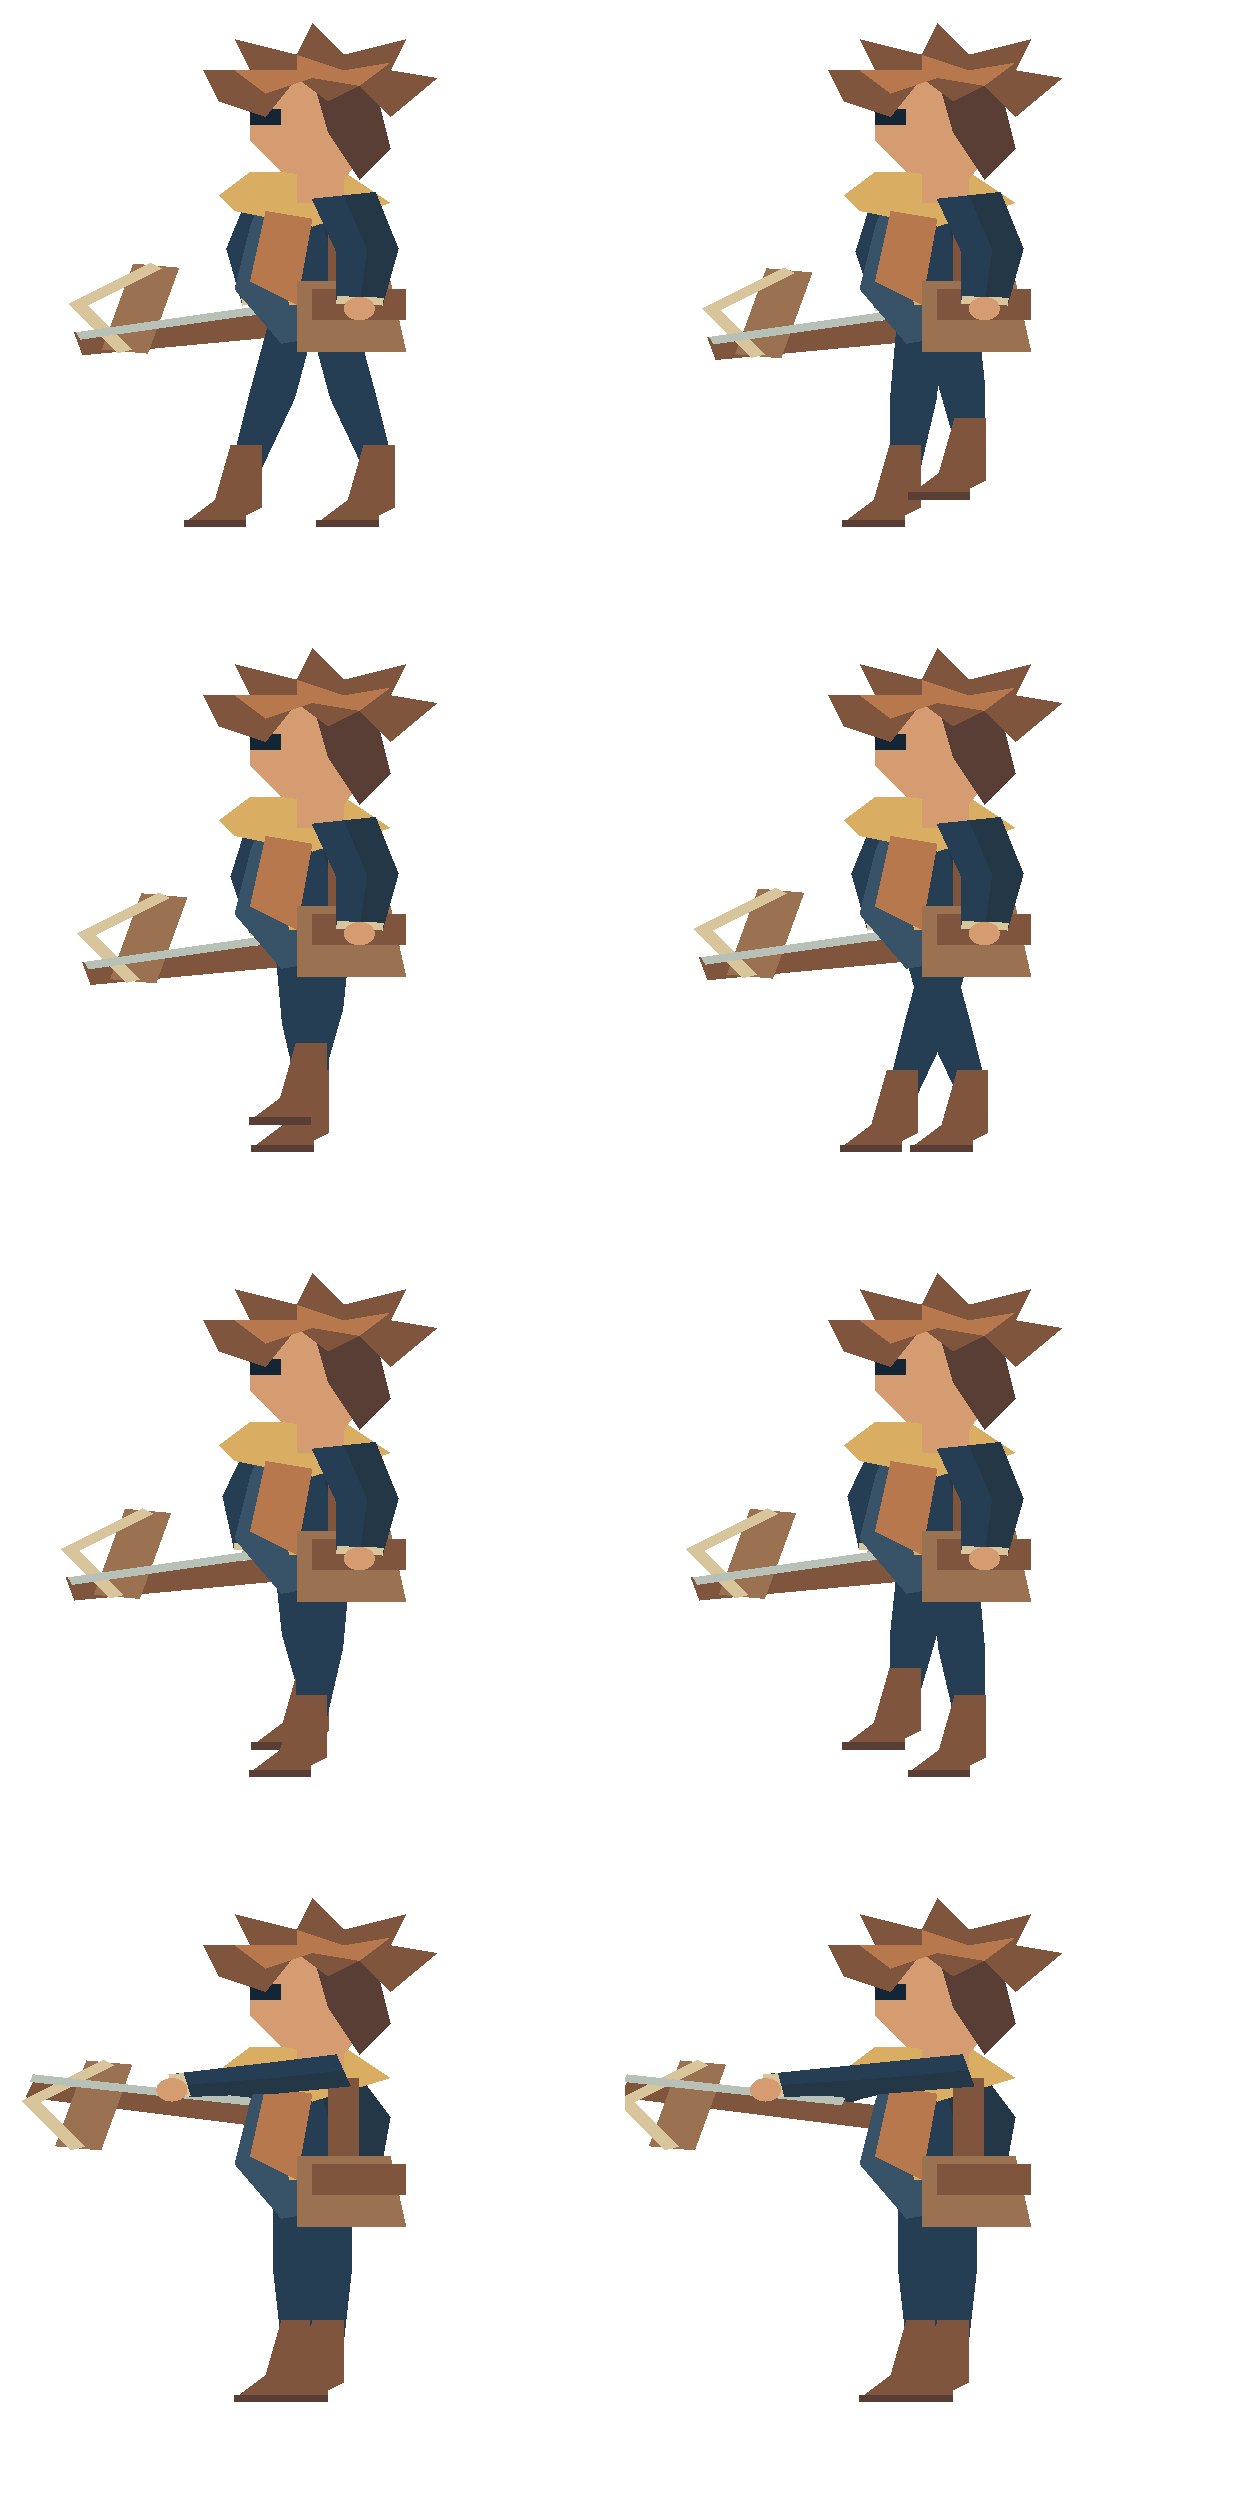
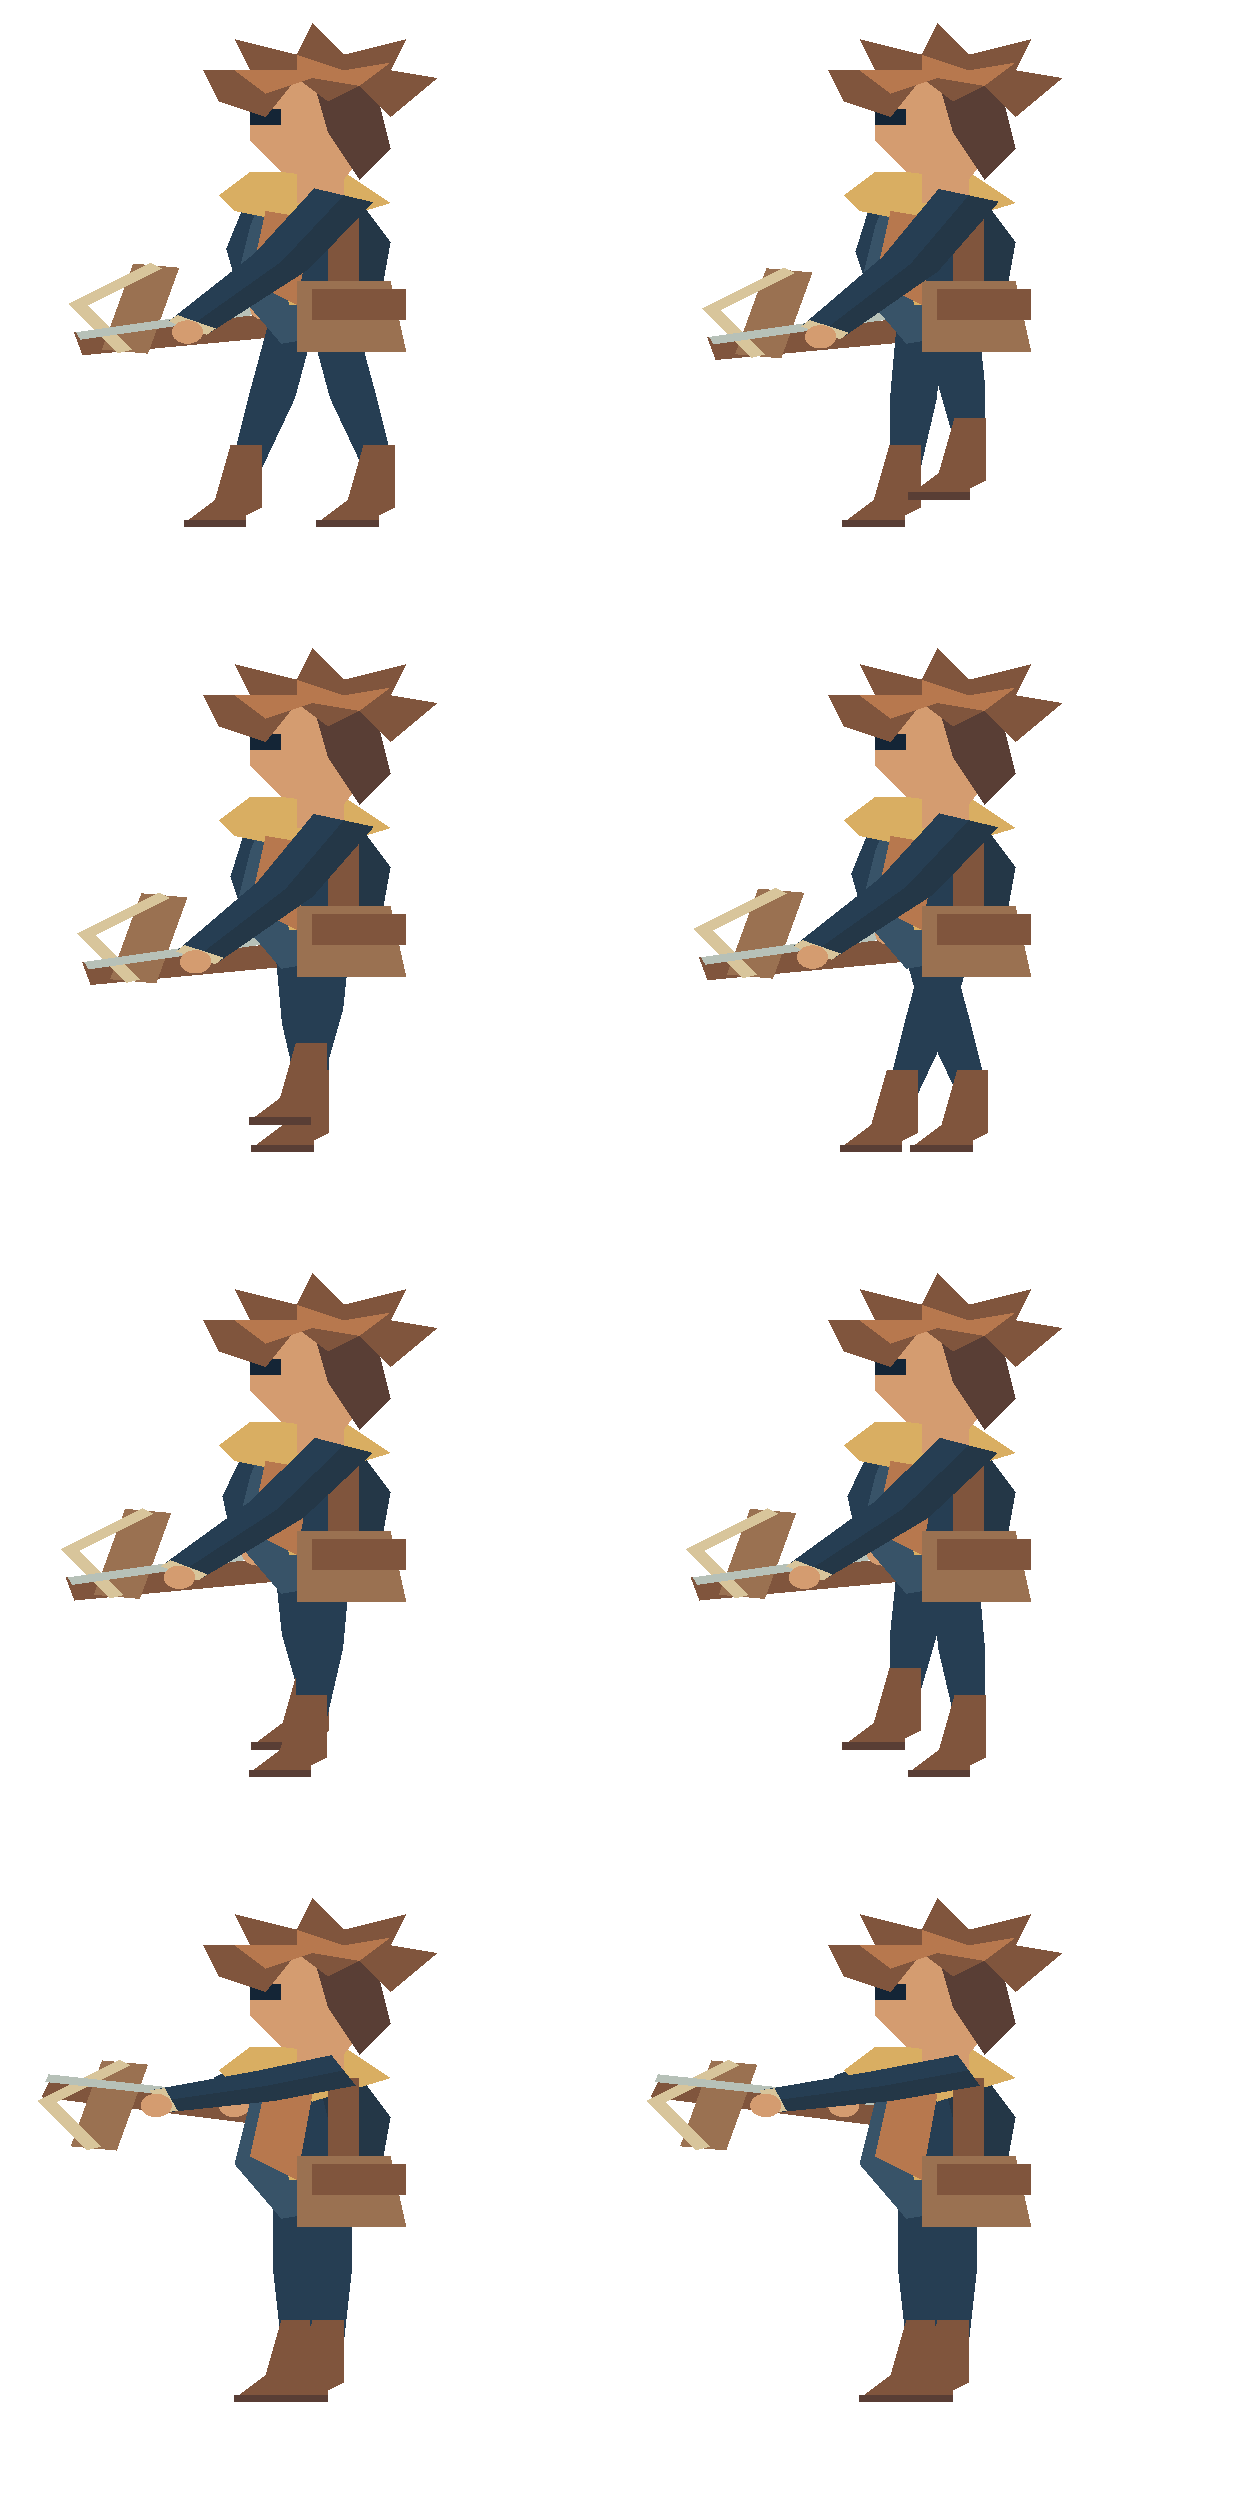
<svg xmlns="http://www.w3.org/2000/svg" width="160" height="320" viewBox="0 0 160 320">
  <svg x="0" y="0" width="80" height="80" viewBox="0 0 40 80" preserveAspectRatio="none" shape-rendering="crispEdges">
    <polygon points="15.947,24.56 14.485,31.859 15.504,39.107 18.496,38.893 18.515,32.141 20.053,25.44" fill="#263e53" />
    <polygon points="18,25 16.5,32.0 17.0,39.0 18.496,38.893 18.515,32.141 20.053,25.44" fill="#243747" />
    <polygon points="15.433,38.109 15.504,39.107 18.496,38.893 18.425,37.896" fill="#d8c59b" />
    <ellipse cx="17.0" cy="39.5" rx="1.0" ry="1.5" fill="#d49c70" />
    <polyline points="21.0,41.0 5.0,44.0" fill="none" stroke="#80553d" stroke-width="3" />
    <polyline points="10.0,34.0 8.0,45.0" fill="none" stroke="#9a7151" stroke-width="3" />
    <polyline points="10.0,34.0 5.0,39.0 8.0,45.0" fill="none" stroke="#d8c59b" stroke-width="1" />
    <polyline points="19.0,39.0 5.0,43.0" fill="none" stroke="#b7c1b8" stroke-width="1" />
+     <ellipse cx="17.0" cy="39.5" rx="1.0" ry="1.5" fill="#d49c70" />
    <polygon points="17.5,39 20.5,39 18.875,51.0 16.75,60 14.75,60 15.875,51.0" fill="#263e53" />
    <polygon points="14.75,57 16.75,57 16.75,65 15.75,66 15.75,67 11.75,67 13.75,64" fill="#80553d" />
    <polyline points="11.75,67 15.75,67" fill="none" stroke="#593e35" stroke-width="1" />
    <polygon points="19.5,39 22.5,39 24.125,51.0 25.25,60.0 23.25,60.0 21.125,51.0" fill="#263e53" />
    <polygon points="23.25,57.0 25.25,57.0 25.25,65.0 24.25,66.0 24.25,67.0 20.25,67.0 22.25,64.0" fill="#80553d" />
    <polyline points="20.25,67.0 24.25,67.0" fill="none" stroke="#593e35" stroke-width="1" />
    <polygon points="17,24 22,23 25,31 24,42 18,44 15,37 16,29" fill="#263e53" />
    <polygon points="20.047,23.391 22,23 25,31 24,42 22.346,42.551" fill="#243747" />
    <polygon points="17,24 17.605,23.879 19.942,43.353 18,44 15,37 16,29" fill="#385368" />
    <polyline points="18,28 19,39" fill="none" stroke="#d9ae62" stroke-width="1" />
    <polygon points="16,22 22,22 25,26 20,29 15,27 14,25" fill="#d9ae62" />
    <polygon points="17,27 20,28 19,39 16,36" fill="#b7784e" />
    <polyline points="22,26 22,38" fill="none" stroke="#80553d" stroke-width="2" />
    <polygon points="19,36 25,36 26,45 19,45" fill="#9a7151" />
    <rect x="20" y="37" width="6" height="4" fill="#80553d" />
    <rect x="19" y="18" width="3" height="8" fill="#d49c70" />
    <polygon points="18,10 23,11 24,18 22,23 18,22 16,18 16,15" fill="#d49c70" />
    <polygon points="20,10 24,11 25,19 23,23 21,17" fill="#593e35" />
    <rect x="16" y="14" width="2" height="2" fill="#142536" />
    <polygon points="14,13 13,9 16,9 15,5 19,7 20,3 22,7 26,5 25,9 28,10 25,15 23,11 21,13 19,10 17,15" fill="#80553d" />
    <polygon points="15,9 19,9 19,7 22,9 25,8 23,11 20,10 17,12" fill="#b7784e" />
-     <polygon points="19.947,25.44 21.485,32.141 21.504,38.893 24.496,39.107 25.515,31.859 24.053,24.56" fill="#263e53" />
-     <polygon points="22,25 23.5,32.0 23,39 24.496,39.107 25.515,31.859 24.053,24.56" fill="#243747" />
-     <polygon points="21.575,37.896 21.504,38.893 24.496,39.107 24.567,38.109" fill="#d8c59b" />
-     <ellipse cx="23.0" cy="39.5" rx="1.0" ry="1.5" fill="#d49c70" />
+     <polygon points="20.1,24.106 16.265,32.49 10.775,41.135 13.225,42.865 19.735,34.51 23.9,25.894" fill="#263e53" />
+     <polygon points="22,25 18.0,33.5 12.0,42.0 13.225,42.865 19.735,34.51 23.9,25.894" fill="#243747" />
+     <polygon points="11.351,40.318 10.775,41.135 13.225,42.865 13.802,42.048" fill="#d8c59b" />
+     <ellipse cx="12.0" cy="42.5" rx="1.0" ry="1.5" fill="#d49c70" />
  </svg>
  <svg x="80" y="0" width="80" height="80" viewBox="0 0 40 80" preserveAspectRatio="none" shape-rendering="crispEdges">
    <polygon points="15.93,24.648 14.742,32.238 16.028,39.761 19.012,39.451 18.777,32.368 20.07,25.352" fill="#263e53" />
    <polygon points="18,25 16.76,32.303 17.52,39.606 19.012,39.451 18.777,32.368 20.07,25.352" fill="#243747" />
    <polygon points="15.924,38.767 16.028,39.761 19.012,39.451 18.908,38.456" fill="#d8c59b" />
    <ellipse cx="17.52" cy="40.106" rx="1.0" ry="1.5" fill="#d49c70" />
    <polyline points="21.52,41.606 5.52,44.606" fill="none" stroke="#80553d" stroke-width="3" />
    <polyline points="10.52,34.606 8.52,45.606" fill="none" stroke="#9a7151" stroke-width="3" />
    <polyline points="10.52,34.606 5.52,39.606 8.52,45.606" fill="none" stroke="#d8c59b" stroke-width="1" />
    <polyline points="19.52,39.606 5.52,43.606" fill="none" stroke="#b7c1b8" stroke-width="1" />
+     <ellipse cx="17.52" cy="40.106" rx="1.0" ry="1.5" fill="#d49c70" />
    <polygon points="17.5,39 20.5,39 19.958,51.0 18.917,60 16.917,60 16.958,51.0" fill="#263e53" />
    <polygon points="16.917,57 18.917,57 18.917,65 17.917,66 17.917,67 13.917,67 15.917,64" fill="#80553d" />
    <polyline points="13.917,67 17.917,67" fill="none" stroke="#593e35" stroke-width="1" />
    <polygon points="19.5,39 22.5,39 23.042,49.268 23.083,56.536 21.083,56.536 20.042,49.268" fill="#263e53" />
    <polygon points="21.083,53.536 23.083,53.536 23.083,61.536 22.083,62.536 22.083,63.536 18.083,63.536 20.083,60.536" fill="#80553d" />
    <polyline points="18.083,63.536 22.083,63.536" fill="none" stroke="#593e35" stroke-width="1" />
    <polygon points="17,24 22,23 25,31 24,42 18,44 15,37 16,29" fill="#263e53" />
    <polygon points="20.047,23.391 22,23 25,31 24,42 22.346,42.551" fill="#243747" />
    <polygon points="17,24 17.605,23.879 19.942,43.353 18,44 15,37 16,29" fill="#385368" />
    <polyline points="18,28 19,39" fill="none" stroke="#d9ae62" stroke-width="1" />
    <polygon points="16,22 22,22 25,26 20,29 15,27 14,25" fill="#d9ae62" />
    <polygon points="17,27 20,28 19,39 16,36" fill="#b7784e" />
    <polyline points="22,26 22,38" fill="none" stroke="#80553d" stroke-width="2" />
    <polygon points="19,36 25,36 26,45 19,45" fill="#9a7151" />
    <rect x="20" y="37" width="6" height="4" fill="#80553d" />
    <rect x="19" y="18" width="3" height="8" fill="#d49c70" />
    <polygon points="18,10 23,11 24,18 22,23 18,22 16,18 16,15" fill="#d49c70" />
    <polygon points="20,10 24,11 25,19 23,23 21,17" fill="#593e35" />
    <rect x="16" y="14" width="2" height="2" fill="#142536" />
    <polygon points="14,13 13,9 16,9 15,5 19,7 20,3 22,7 26,5 25,9 28,10 25,15 23,11 21,13 19,10 17,15" fill="#80553d" />
    <polygon points="15,9 19,9 19,7 22,9 25,8 23,11 20,10 17,12" fill="#b7784e" />
-     <polygon points="19.947,25.44 21.485,32.141 21.504,38.893 24.496,39.107 25.515,31.859 24.053,24.56" fill="#263e53" />
-     <polygon points="22,25 23.5,32.0 23,39 24.496,39.107 25.515,31.859 24.053,24.56" fill="#243747" />
-     <polygon points="21.575,37.896 21.504,38.893 24.496,39.107 24.567,38.109" fill="#d8c59b" />
-     <ellipse cx="23.0" cy="39.5" rx="1.0" ry="1.5" fill="#d49c70" />
+     <polygon points="20.067,24.179 16.488,32.859 11.263,41.787 13.776,43.426 20.032,34.748 23.933,25.821" fill="#263e53" />
+     <polygon points="22,25 18.26,33.803 12.52,42.606 13.776,43.426 20.032,34.748 23.933,25.821" fill="#243747" />
+     <polygon points="11.809,40.949 11.263,41.787 13.776,43.426 14.322,42.588" fill="#d8c59b" />
+     <ellipse cx="12.52" cy="43.106" rx="1.0" ry="1.5" fill="#d49c70" />
  </svg>
  <svg x="0" y="80" width="80" height="80" viewBox="0 0 40 80" preserveAspectRatio="none" shape-rendering="crispEdges">
    <polygon points="15.93,24.648 14.742,32.238 16.028,39.761 19.012,39.451 18.777,32.368 20.07,25.352" fill="#263e53" />
    <polygon points="18,25 16.76,32.303 17.52,39.606 19.012,39.451 18.777,32.368 20.07,25.352" fill="#243747" />
    <polygon points="15.924,38.767 16.028,39.761 19.012,39.451 18.908,38.456" fill="#d8c59b" />
    <ellipse cx="17.52" cy="40.106" rx="1.0" ry="1.5" fill="#d49c70" />
    <polyline points="21.52,41.606 5.52,44.606" fill="none" stroke="#80553d" stroke-width="3" />
    <polyline points="10.52,34.606 8.52,45.606" fill="none" stroke="#9a7151" stroke-width="3" />
    <polyline points="10.52,34.606 5.52,39.606 8.52,45.606" fill="none" stroke="#d8c59b" stroke-width="1" />
    <polyline points="19.52,39.606 5.52,43.606" fill="none" stroke="#b7c1b8" stroke-width="1" />
+     <ellipse cx="17.52" cy="40.106" rx="1.0" ry="1.5" fill="#d49c70" />
    <polygon points="17.5,39 20.5,39 21.042,51.0 21.083,60 19.083,60 18.042,51.0" fill="#263e53" />
    <polygon points="19.083,57 21.083,57 21.083,65 20.083,66 20.083,67 16.083,67 18.083,64" fill="#80553d" />
    <polyline points="16.083,67 20.083,67" fill="none" stroke="#593e35" stroke-width="1" />
    <polygon points="19.5,39 22.5,39 21.958,49.268 20.917,56.536 18.917,56.536 18.958,49.268" fill="#263e53" />
    <polygon points="18.917,53.536 20.917,53.536 20.917,61.536 19.917,62.536 19.917,63.536 15.917,63.536 17.917,60.536" fill="#80553d" />
    <polyline points="15.917,63.536 19.917,63.536" fill="none" stroke="#593e35" stroke-width="1" />
    <polygon points="17,24 22,23 25,31 24,42 18,44 15,37 16,29" fill="#263e53" />
    <polygon points="20.047,23.391 22,23 25,31 24,42 22.346,42.551" fill="#243747" />
    <polygon points="17,24 17.605,23.879 19.942,43.353 18,44 15,37 16,29" fill="#385368" />
    <polyline points="18,28 19,39" fill="none" stroke="#d9ae62" stroke-width="1" />
    <polygon points="16,22 22,22 25,26 20,29 15,27 14,25" fill="#d9ae62" />
    <polygon points="17,27 20,28 19,39 16,36" fill="#b7784e" />
    <polyline points="22,26 22,38" fill="none" stroke="#80553d" stroke-width="2" />
    <polygon points="19,36 25,36 26,45 19,45" fill="#9a7151" />
    <rect x="20" y="37" width="6" height="4" fill="#80553d" />
    <rect x="19" y="18" width="3" height="8" fill="#d49c70" />
    <polygon points="18,10 23,11 24,18 22,23 18,22 16,18 16,15" fill="#d49c70" />
    <polygon points="20,10 24,11 25,19 23,23 21,17" fill="#593e35" />
    <rect x="16" y="14" width="2" height="2" fill="#142536" />
    <polygon points="14,13 13,9 16,9 15,5 19,7 20,3 22,7 26,5 25,9 28,10 25,15 23,11 21,13 19,10 17,15" fill="#80553d" />
    <polygon points="15,9 19,9 19,7 22,9 25,8 23,11 20,10 17,12" fill="#b7784e" />
-     <polygon points="19.947,25.44 21.485,32.141 21.504,38.893 24.496,39.107 25.515,31.859 24.053,24.56" fill="#263e53" />
-     <polygon points="22,25 23.5,32.0 23,39 24.496,39.107 25.515,31.859 24.053,24.56" fill="#243747" />
-     <polygon points="21.575,37.896 21.504,38.893 24.496,39.107 24.567,38.109" fill="#d8c59b" />
-     <ellipse cx="23.0" cy="39.5" rx="1.0" ry="1.5" fill="#d49c70" />
+     <polygon points="20.067,24.179 16.488,32.859 11.263,41.787 13.776,43.426 20.032,34.748 23.933,25.821" fill="#263e53" />
+     <polygon points="22,25 18.26,33.803 12.52,42.606 13.776,43.426 20.032,34.748 23.933,25.821" fill="#243747" />
+     <polygon points="11.809,40.949 11.263,41.787 13.776,43.426 14.322,42.588" fill="#d8c59b" />
+     <ellipse cx="12.52" cy="43.106" rx="1.0" ry="1.5" fill="#d49c70" />
  </svg>
  <svg x="80" y="80" width="80" height="80" viewBox="0 0 40 80" preserveAspectRatio="none" shape-rendering="crispEdges">
    <polygon points="15.947,24.56 14.485,31.859 15.504,39.107 18.496,38.893 18.515,32.141 20.053,25.44" fill="#263e53" />
    <polygon points="18,25 16.5,32.0 17.0,39.0 18.496,38.893 18.515,32.141 20.053,25.44" fill="#243747" />
    <polygon points="15.433,38.109 15.504,39.107 18.496,38.893 18.425,37.896" fill="#d8c59b" />
    <ellipse cx="17.0" cy="39.5" rx="1.0" ry="1.5" fill="#d49c70" />
    <polyline points="21.0,41.0 5.0,44.0" fill="none" stroke="#80553d" stroke-width="3" />
    <polyline points="10.0,34.0 8.0,45.0" fill="none" stroke="#9a7151" stroke-width="3" />
    <polyline points="10.0,34.0 5.0,39.0 8.0,45.0" fill="none" stroke="#d8c59b" stroke-width="1" />
    <polyline points="19.0,39.0 5.0,43.0" fill="none" stroke="#b7c1b8" stroke-width="1" />
+     <ellipse cx="17.0" cy="39.5" rx="1.0" ry="1.5" fill="#d49c70" />
    <polygon points="17.5,39 20.5,39 22.125,51.0 23.25,60.0 21.25,60.0 19.125,51.0" fill="#263e53" />
    <polygon points="21.25,57.0 23.25,57.0 23.25,65.0 22.25,66.0 22.25,67.0 18.25,67.0 20.25,64.0" fill="#80553d" />
    <polyline points="18.25,67.0 22.25,67.0" fill="none" stroke="#593e35" stroke-width="1" />
    <polygon points="19.5,39 22.5,39 20.875,51.0 18.75,60 16.75,60 17.875,51.0" fill="#263e53" />
    <polygon points="16.75,57 18.75,57 18.75,65 17.75,66 17.75,67 13.75,67 15.75,64" fill="#80553d" />
    <polyline points="13.75,67 17.75,67" fill="none" stroke="#593e35" stroke-width="1" />
    <polygon points="17,24 22,23 25,31 24,42 18,44 15,37 16,29" fill="#263e53" />
    <polygon points="20.047,23.391 22,23 25,31 24,42 22.346,42.551" fill="#243747" />
    <polygon points="17,24 17.605,23.879 19.942,43.353 18,44 15,37 16,29" fill="#385368" />
    <polyline points="18,28 19,39" fill="none" stroke="#d9ae62" stroke-width="1" />
    <polygon points="16,22 22,22 25,26 20,29 15,27 14,25" fill="#d9ae62" />
    <polygon points="17,27 20,28 19,39 16,36" fill="#b7784e" />
    <polyline points="22,26 22,38" fill="none" stroke="#80553d" stroke-width="2" />
    <polygon points="19,36 25,36 26,45 19,45" fill="#9a7151" />
    <rect x="20" y="37" width="6" height="4" fill="#80553d" />
    <rect x="19" y="18" width="3" height="8" fill="#d49c70" />
    <polygon points="18,10 23,11 24,18 22,23 18,22 16,18 16,15" fill="#d49c70" />
    <polygon points="20,10 24,11 25,19 23,23 21,17" fill="#593e35" />
    <rect x="16" y="14" width="2" height="2" fill="#142536" />
    <polygon points="14,13 13,9 16,9 15,5 19,7 20,3 22,7 26,5 25,9 28,10 25,15 23,11 21,13 19,10 17,15" fill="#80553d" />
    <polygon points="15,9 19,9 19,7 22,9 25,8 23,11 20,10 17,12" fill="#b7784e" />
-     <polygon points="19.947,25.44 21.485,32.141 21.504,38.893 24.496,39.107 25.515,31.859 24.053,24.56" fill="#263e53" />
-     <polygon points="22,25 23.5,32.0 23,39 24.496,39.107 25.515,31.859 24.053,24.56" fill="#243747" />
-     <polygon points="21.575,37.896 21.504,38.893 24.496,39.107 24.567,38.109" fill="#d8c59b" />
-     <ellipse cx="23.0" cy="39.5" rx="1.0" ry="1.5" fill="#d49c70" />
+     <polygon points="20.1,24.106 16.265,32.49 10.775,41.135 13.225,42.865 19.735,34.51 23.9,25.894" fill="#263e53" />
+     <polygon points="22,25 18.0,33.5 12.0,42.0 13.225,42.865 19.735,34.51 23.9,25.894" fill="#243747" />
+     <polygon points="11.351,40.318 10.775,41.135 13.225,42.865 13.802,42.048" fill="#d8c59b" />
+     <ellipse cx="12.0" cy="42.5" rx="1.0" ry="1.5" fill="#d49c70" />
  </svg>
  <svg x="0" y="160" width="80" height="80" viewBox="0 0 40 80" preserveAspectRatio="none" shape-rendering="crispEdges">
    <polygon points="15.969,24.466 14.231,31.474 14.981,38.448 17.979,38.34 18.249,31.92 20.031,25.534" fill="#263e53" />
    <polygon points="18,25 16.24,31.697 16.48,38.394 17.979,38.34 18.249,31.92 20.031,25.534" fill="#243747" />
    <polygon points="14.946,37.448 14.981,38.448 17.979,38.34 17.944,37.341" fill="#d8c59b" />
    <ellipse cx="16.48" cy="38.894" rx="1.0" ry="1.5" fill="#d49c70" />
    <polyline points="20.48,40.394 4.48,43.394" fill="none" stroke="#80553d" stroke-width="3" />
    <polyline points="9.48,33.394 7.48,44.394" fill="none" stroke="#9a7151" stroke-width="3" />
    <polyline points="9.48,33.394 4.48,38.394 7.48,44.394" fill="none" stroke="#d8c59b" stroke-width="1" />
    <polyline points="18.48,38.394 4.48,42.394" fill="none" stroke="#b7c1b8" stroke-width="1" />
+     <ellipse cx="16.48" cy="38.894" rx="1.0" ry="1.5" fill="#d49c70" />
    <polygon points="17.5,39 20.5,39 21.042,49.268 21.083,56.536 19.083,56.536 18.042,49.268" fill="#263e53" />
    <polygon points="19.083,53.536 21.083,53.536 21.083,61.536 20.083,62.536 20.083,63.536 16.083,63.536 18.083,60.536" fill="#80553d" />
    <polyline points="16.083,63.536 20.083,63.536" fill="none" stroke="#593e35" stroke-width="1" />
    <polygon points="19.5,39 22.5,39 21.958,51.0 20.917,60 18.917,60 18.958,51.0" fill="#263e53" />
    <polygon points="18.917,57 20.917,57 20.917,65 19.917,66 19.917,67 15.917,67 17.917,64" fill="#80553d" />
    <polyline points="15.917,67 19.917,67" fill="none" stroke="#593e35" stroke-width="1" />
    <polygon points="17,24 22,23 25,31 24,42 18,44 15,37 16,29" fill="#263e53" />
    <polygon points="20.047,23.391 22,23 25,31 24,42 22.346,42.551" fill="#243747" />
    <polygon points="17,24 17.605,23.879 19.942,43.353 18,44 15,37 16,29" fill="#385368" />
    <polyline points="18,28 19,39" fill="none" stroke="#d9ae62" stroke-width="1" />
    <polygon points="16,22 22,22 25,26 20,29 15,27 14,25" fill="#d9ae62" />
    <polygon points="17,27 20,28 19,39 16,36" fill="#b7784e" />
    <polyline points="22,26 22,38" fill="none" stroke="#80553d" stroke-width="2" />
    <polygon points="19,36 25,36 26,45 19,45" fill="#9a7151" />
    <rect x="20" y="37" width="6" height="4" fill="#80553d" />
    <rect x="19" y="18" width="3" height="8" fill="#d49c70" />
    <polygon points="18,10 23,11 24,18 22,23 18,22 16,18 16,15" fill="#d49c70" />
    <polygon points="20,10 24,11 25,19 23,23 21,17" fill="#593e35" />
    <rect x="16" y="14" width="2" height="2" fill="#142536" />
    <polygon points="14,13 13,9 16,9 15,5 19,7 20,3 22,7 26,5 25,9 28,10 25,15 23,11 21,13 19,10 17,15" fill="#80553d" />
    <polygon points="15,9 19,9 19,7 22,9 25,8 23,11 20,10 17,12" fill="#b7784e" />
-     <polygon points="19.947,25.44 21.485,32.141 21.504,38.893 24.496,39.107 25.515,31.859 24.053,24.56" fill="#263e53" />
-     <polygon points="22,25 23.5,32.0 23,39 24.496,39.107 25.515,31.859 24.053,24.56" fill="#243747" />
-     <polygon points="21.575,37.896 21.504,38.893 24.496,39.107 24.567,38.109" fill="#d8c59b" />
-     <ellipse cx="23.0" cy="39.5" rx="1.0" ry="1.5" fill="#d49c70" />
+     <polygon points="20.137,24.032 16.045,32.121 10.288,40.483 12.673,42.304 19.435,34.273 23.863,25.968" fill="#263e53" />
+     <polygon points="22,25 17.74,33.197 11.48,41.394 12.673,42.304 19.435,34.273 23.863,25.968" fill="#243747" />
+     <polygon points="10.895,39.689 10.288,40.483 12.673,42.304 13.279,41.509" fill="#d8c59b" />
+     <ellipse cx="11.48" cy="41.894" rx="1.0" ry="1.5" fill="#d49c70" />
  </svg>
  <svg x="80" y="160" width="80" height="80" viewBox="0 0 40 80" preserveAspectRatio="none" shape-rendering="crispEdges">
    <polygon points="15.969,24.466 14.231,31.474 14.981,38.448 17.979,38.34 18.249,31.92 20.031,25.534" fill="#263e53" />
    <polygon points="18,25 16.24,31.697 16.48,38.394 17.979,38.34 18.249,31.92 20.031,25.534" fill="#243747" />
    <polygon points="14.946,37.448 14.981,38.448 17.979,38.34 17.944,37.341" fill="#d8c59b" />
    <ellipse cx="16.48" cy="38.894" rx="1.0" ry="1.5" fill="#d49c70" />
    <polyline points="20.48,40.394 4.48,43.394" fill="none" stroke="#80553d" stroke-width="3" />
    <polyline points="9.48,33.394 7.48,44.394" fill="none" stroke="#9a7151" stroke-width="3" />
    <polyline points="9.48,33.394 4.48,38.394 7.48,44.394" fill="none" stroke="#d8c59b" stroke-width="1" />
    <polyline points="18.48,38.394 4.48,42.394" fill="none" stroke="#b7c1b8" stroke-width="1" />
+     <ellipse cx="16.48" cy="38.894" rx="1.0" ry="1.5" fill="#d49c70" />
    <polygon points="17.5,39 20.5,39 19.958,49.268 18.917,56.536 16.917,56.536 16.958,49.268" fill="#263e53" />
    <polygon points="16.917,53.536 18.917,53.536 18.917,61.536 17.917,62.536 17.917,63.536 13.917,63.536 15.917,60.536" fill="#80553d" />
    <polyline points="13.917,63.536 17.917,63.536" fill="none" stroke="#593e35" stroke-width="1" />
    <polygon points="19.5,39 22.5,39 23.042,51.0 23.083,60 21.083,60 20.042,51.0" fill="#263e53" />
    <polygon points="21.083,57 23.083,57 23.083,65 22.083,66 22.083,67 18.083,67 20.083,64" fill="#80553d" />
    <polyline points="18.083,67 22.083,67" fill="none" stroke="#593e35" stroke-width="1" />
    <polygon points="17,24 22,23 25,31 24,42 18,44 15,37 16,29" fill="#263e53" />
    <polygon points="20.047,23.391 22,23 25,31 24,42 22.346,42.551" fill="#243747" />
    <polygon points="17,24 17.605,23.879 19.942,43.353 18,44 15,37 16,29" fill="#385368" />
    <polyline points="18,28 19,39" fill="none" stroke="#d9ae62" stroke-width="1" />
    <polygon points="16,22 22,22 25,26 20,29 15,27 14,25" fill="#d9ae62" />
    <polygon points="17,27 20,28 19,39 16,36" fill="#b7784e" />
    <polyline points="22,26 22,38" fill="none" stroke="#80553d" stroke-width="2" />
    <polygon points="19,36 25,36 26,45 19,45" fill="#9a7151" />
    <rect x="20" y="37" width="6" height="4" fill="#80553d" />
    <rect x="19" y="18" width="3" height="8" fill="#d49c70" />
    <polygon points="18,10 23,11 24,18 22,23 18,22 16,18 16,15" fill="#d49c70" />
    <polygon points="20,10 24,11 25,19 23,23 21,17" fill="#593e35" />
    <rect x="16" y="14" width="2" height="2" fill="#142536" />
    <polygon points="14,13 13,9 16,9 15,5 19,7 20,3 22,7 26,5 25,9 28,10 25,15 23,11 21,13 19,10 17,15" fill="#80553d" />
    <polygon points="15,9 19,9 19,7 22,9 25,8 23,11 20,10 17,12" fill="#b7784e" />
-     <polygon points="19.947,25.44 21.485,32.141 21.504,38.893 24.496,39.107 25.515,31.859 24.053,24.56" fill="#263e53" />
-     <polygon points="22,25 23.5,32.0 23,39 24.496,39.107 25.515,31.859 24.053,24.56" fill="#243747" />
-     <polygon points="21.575,37.896 21.504,38.893 24.496,39.107 24.567,38.109" fill="#d8c59b" />
-     <ellipse cx="23.0" cy="39.5" rx="1.0" ry="1.5" fill="#d49c70" />
+     <polygon points="20.137,24.032 16.045,32.121 10.288,40.483 12.673,42.304 19.435,34.273 23.863,25.968" fill="#263e53" />
+     <polygon points="22,25 17.74,33.197 11.48,41.394 12.673,42.304 19.435,34.273 23.863,25.968" fill="#243747" />
+     <polygon points="10.895,39.689 10.288,40.483 12.673,42.304 13.279,41.509" fill="#d8c59b" />
+     <ellipse cx="11.48" cy="41.894" rx="1.0" ry="1.5" fill="#d49c70" />
  </svg>
  <svg x="0" y="240" width="80" height="80" viewBox="0 0 40 80" preserveAspectRatio="none" shape-rendering="crispEdges">
+     <polygon points="16.688,23.36 13.723,25.86 13.545,28.636 16.455,29.364 17.277,28.14 19.312,26.64" fill="#263e53" />
+     <polygon points="18,25 15.5,27.0 15,29 16.455,29.364 17.277,28.14 19.312,26.64" fill="#243747" />
+     <polygon points="13.787,27.666 13.545,28.636 16.455,29.364 16.698,28.394" fill="#d8c59b" />
+     <ellipse cx="15.0" cy="29.5" rx="1.0" ry="1.5" fill="#d49c70" />
+     <polyline points="19,31 3,27" fill="none" stroke="#80553d" stroke-width="3" />
+     <polyline points="8,24 6,35" fill="none" stroke="#9a7151" stroke-width="3" />
+     <polyline points="8,24 3,29 6,35" fill="none" stroke="#d8c59b" stroke-width="1" />
+     <polyline points="17,29 3,26" fill="none" stroke="#b7c1b8" stroke-width="1" />
+     <ellipse cx="15.0" cy="29.5" rx="1.0" ry="1.5" fill="#d49c70" />
+     <polygon points="17.5,39 20.5,39 20.5,51.0 20,60 18,60 17.5,51.0" fill="#263e53" />
+     <polygon points="18,57 20,57 20,65 19,66 19,67 15,67 17,64" fill="#80553d" />
+     <polyline points="15,67 19,67" fill="none" stroke="#593e35" stroke-width="1" />
+     <polygon points="19.5,39 22.5,39 22.5,51.0 22,60 20,60 19.5,51.0" fill="#263e53" />
+     <polygon points="20,57 22,57 22,65 21,66 21,67 17,67 19,64" fill="#80553d" />
+     <polyline points="17,67 21,67" fill="none" stroke="#593e35" stroke-width="1" />
+     <polygon points="17,24 22,23 25,31 24,42 18,44 15,37 16,29" fill="#263e53" />
+     <polygon points="20.047,23.391 22,23 25,31 24,42 22.346,42.551" fill="#243747" />
+     <polygon points="17,24 17.605,23.879 19.942,43.353 18,44 15,37 16,29" fill="#385368" />
+     <polyline points="18,28 19,39" fill="none" stroke="#d9ae62" stroke-width="1" />
+     <polygon points="16,22 22,22 25,26 20,29 15,27 14,25" fill="#d9ae62" />
+     <polygon points="17,27 20,28 19,39 16,36" fill="#b7784e" />
+     <polyline points="22,26 22,38" fill="none" stroke="#80553d" stroke-width="2" />
+     <polygon points="19,36 25,36 26,45 19,45" fill="#9a7151" />
+     <rect x="20" y="37" width="6" height="4" fill="#80553d" />
+     <rect x="19" y="18" width="3" height="8" fill="#d49c70" />
+     <polygon points="18,10 23,11 24,18 22,23 18,22 16,18 16,15" fill="#d49c70" />
+     <polygon points="20,10 24,11 25,19 23,23 21,17" fill="#593e35" />
+     <rect x="16" y="14" width="2" height="2" fill="#142536" />
+     <polygon points="14,13 13,9 16,9 15,5 19,7 20,3 22,7 26,5 25,9 28,10 25,15 23,11 21,13 19,10 17,15" fill="#80553d" />
+     <polygon points="15,9 19,9 19,7 22,9 25,8 23,11 20,10 17,12" fill="#b7784e" />
+     <polygon points="21.22,23.05 16.352,25.105 9.588,27.558 10.412,30.442 17.648,28.895 22.78,26.95" fill="#263e53" />
+     <polygon points="22,25 17.0,27.0 10,29 10.412,30.442 17.648,28.895 22.78,26.95" fill="#243747" />
+     <polygon points="10.549,27.283 9.588,27.558 10.412,30.442 11.374,30.168" fill="#d8c59b" />
+     <ellipse cx="10.0" cy="29.5" rx="1.0" ry="1.5" fill="#d49c70" />
+   </svg>
+   <svg x="80" y="240" width="80" height="80" viewBox="0 0 40 80" preserveAspectRatio="none" shape-rendering="crispEdges">
    <polygon points="16.835,23.253 13.449,25.631 12.658,28.329 15.342,29.671 16.551,28.369 19.165,26.747" fill="#263e53" />
    <polygon points="18,25 15.0,27.0 14,29 15.342,29.671 16.551,28.369 19.165,26.747" fill="#243747" />
    <polygon points="13.106,27.435 12.658,28.329 15.342,29.671 15.789,28.776" fill="#d8c59b" />
    <ellipse cx="14.0" cy="29.5" rx="1.0" ry="1.5" fill="#d49c70" />
    <polyline points="18,31 2,27" fill="none" stroke="#80553d" stroke-width="3" />
    <polyline points="7,24 5,35" fill="none" stroke="#9a7151" stroke-width="3" />
    <polyline points="7,24 2,29 5,35" fill="none" stroke="#d8c59b" stroke-width="1" />
    <polyline points="16,29 2,26" fill="none" stroke="#b7c1b8" stroke-width="1" />
+     <ellipse cx="14.0" cy="29.5" rx="1.0" ry="1.5" fill="#d49c70" />
    <polygon points="17.5,39 20.5,39 20.5,51.0 20,60 18,60 17.5,51.0" fill="#263e53" />
    <polygon points="18,57 20,57 20,65 19,66 19,67 15,67 17,64" fill="#80553d" />
    <polyline points="15,67 19,67" fill="none" stroke="#593e35" stroke-width="1" />
    <polygon points="19.5,39 22.5,39 22.5,51.0 22,60 20,60 19.5,51.0" fill="#263e53" />
    <polygon points="20,57 22,57 22,65 21,66 21,67 17,67 19,64" fill="#80553d" />
    <polyline points="17,67 21,67" fill="none" stroke="#593e35" stroke-width="1" />
    <polygon points="17,24 22,23 25,31 24,42 18,44 15,37 16,29" fill="#263e53" />
    <polygon points="20.047,23.391 22,23 25,31 24,42 22.346,42.551" fill="#243747" />
    <polygon points="17,24 17.605,23.879 19.942,43.353 18,44 15,37 16,29" fill="#385368" />
    <polyline points="18,28 19,39" fill="none" stroke="#d9ae62" stroke-width="1" />
    <polygon points="16,22 22,22 25,26 20,29 15,27 14,25" fill="#d9ae62" />
    <polygon points="17,27 20,28 19,39 16,36" fill="#b7784e" />
    <polyline points="22,26 22,38" fill="none" stroke="#80553d" stroke-width="2" />
    <polygon points="19,36 25,36 26,45 19,45" fill="#9a7151" />
    <rect x="20" y="37" width="6" height="4" fill="#80553d" />
    <rect x="19" y="18" width="3" height="8" fill="#d49c70" />
    <polygon points="18,10 23,11 24,18 22,23 18,22 16,18 16,15" fill="#d49c70" />
    <polygon points="20,10 24,11 25,19 23,23 21,17" fill="#593e35" />
    <rect x="16" y="14" width="2" height="2" fill="#142536" />
    <polygon points="14,13 13,9 16,9 15,5 19,7 20,3 22,7 26,5 25,9 28,10 25,15 23,11 21,13 19,10 17,15" fill="#80553d" />
    <polygon points="15,9 19,9 19,7 22,9 25,8 23,11 20,10 17,12" fill="#b7784e" />
-     <polygon points="21.544,22.95 17.131,24.033 10.772,25.517 11.228,28.483 17.869,27.967 22.456,27.05" fill="#263e53" />
-     <polygon points="22,25 17.5,26.0 11,27 11.228,28.483 17.869,27.967 22.456,27.05" fill="#243747" />
-     <polygon points="11.76,25.365 10.772,25.517 11.228,28.483 12.216,28.331" fill="#d8c59b" />
-     <ellipse cx="11.0" cy="27.5" rx="1.0" ry="1.5" fill="#d49c70" />
-   </svg>
-   <svg x="80" y="240" width="80" height="80" viewBox="0 0 40 80" preserveAspectRatio="none" shape-rendering="crispEdges">
-     <polygon points="17.061,23.122 12.815,25.356 10.939,27.939 13.061,30.061 15.185,28.644 18.939,26.878" fill="#263e53" />
-     <polygon points="18,25 14.0,27.0 12,29 13.061,30.061 15.185,28.644 18.939,26.878" fill="#243747" />
-     <polygon points="11.646,27.232 10.939,27.939 13.061,30.061 13.768,29.354" fill="#d8c59b" />
-     <ellipse cx="12.0" cy="29.5" rx="1.0" ry="1.5" fill="#d49c70" />
-     <polyline points="16,31 0,27" fill="none" stroke="#80553d" stroke-width="3" />
-     <polyline points="5,24 3,35" fill="none" stroke="#9a7151" stroke-width="3" />
-     <polyline points="5,24 0,29 3,35" fill="none" stroke="#d8c59b" stroke-width="1" />
-     <polyline points="14,29 0,26" fill="none" stroke="#b7c1b8" stroke-width="1" />
-     <polygon points="17.5,39 20.5,39 20.5,51.0 20,60 18,60 17.5,51.0" fill="#263e53" />
-     <polygon points="18,57 20,57 20,65 19,66 19,67 15,67 17,64" fill="#80553d" />
-     <polyline points="15,67 19,67" fill="none" stroke="#593e35" stroke-width="1" />
-     <polygon points="19.5,39 22.5,39 22.5,51.0 22,60 20,60 19.5,51.0" fill="#263e53" />
-     <polygon points="20,57 22,57 22,65 21,66 21,67 17,67 19,64" fill="#80553d" />
-     <polyline points="17,67 21,67" fill="none" stroke="#593e35" stroke-width="1" />
-     <polygon points="17,24 22,23 25,31 24,42 18,44 15,37 16,29" fill="#263e53" />
-     <polygon points="20.047,23.391 22,23 25,31 24,42 22.346,42.551" fill="#243747" />
-     <polygon points="17,24 17.605,23.879 19.942,43.353 18,44 15,37 16,29" fill="#385368" />
-     <polyline points="18,28 19,39" fill="none" stroke="#d9ae62" stroke-width="1" />
-     <polygon points="16,22 22,22 25,26 20,29 15,27 14,25" fill="#d9ae62" />
-     <polygon points="17,27 20,28 19,39 16,36" fill="#b7784e" />
-     <polyline points="22,26 22,38" fill="none" stroke="#80553d" stroke-width="2" />
-     <polygon points="19,36 25,36 26,45 19,45" fill="#9a7151" />
-     <rect x="20" y="37" width="6" height="4" fill="#80553d" />
-     <rect x="19" y="18" width="3" height="8" fill="#d49c70" />
-     <polygon points="18,10 23,11 24,18 22,23 18,22 16,18 16,15" fill="#d49c70" />
-     <polygon points="20,10 24,11 25,19 23,23 21,17" fill="#593e35" />
-     <rect x="16" y="14" width="2" height="2" fill="#142536" />
-     <polygon points="14,13 13,9 16,9 15,5 19,7 20,3 22,7 26,5 25,9 28,10 25,15 23,11 21,13 19,10 17,15" fill="#80553d" />
-     <polygon points="15,9 19,9 19,7 22,9 25,8 23,11 20,10 17,12" fill="#b7784e" />
-     <polygon points="21.624,22.934 16.189,24.024 8.802,25.513 9.198,28.487 16.811,27.976 22.376,27.066" fill="#263e53" />
-     <polygon points="22,25 16.5,26.0 9,27 9.198,28.487 16.811,27.976 22.376,27.066" fill="#243747" />
-     <polygon points="9.793,25.381 8.802,25.513 9.198,28.487 10.189,28.355" fill="#d8c59b" />
-     <ellipse cx="9.0" cy="27.5" rx="1.0" ry="1.5" fill="#d49c70" />
+     <polygon points="21.282,23.026 15.899,25.09 8.614,27.551 9.386,30.449 17.101,28.91 22.718,26.974" fill="#263e53" />
+     <polygon points="22,25 16.5,27.0 9,29 9.386,30.449 17.101,28.91 22.718,26.974" fill="#243747" />
+     <polygon points="9.58,27.293 8.614,27.551 9.386,30.449 10.353,30.192" fill="#d8c59b" />
+     <ellipse cx="9.0" cy="29.5" rx="1.0" ry="1.5" fill="#d49c70" />
  </svg>
</svg>
